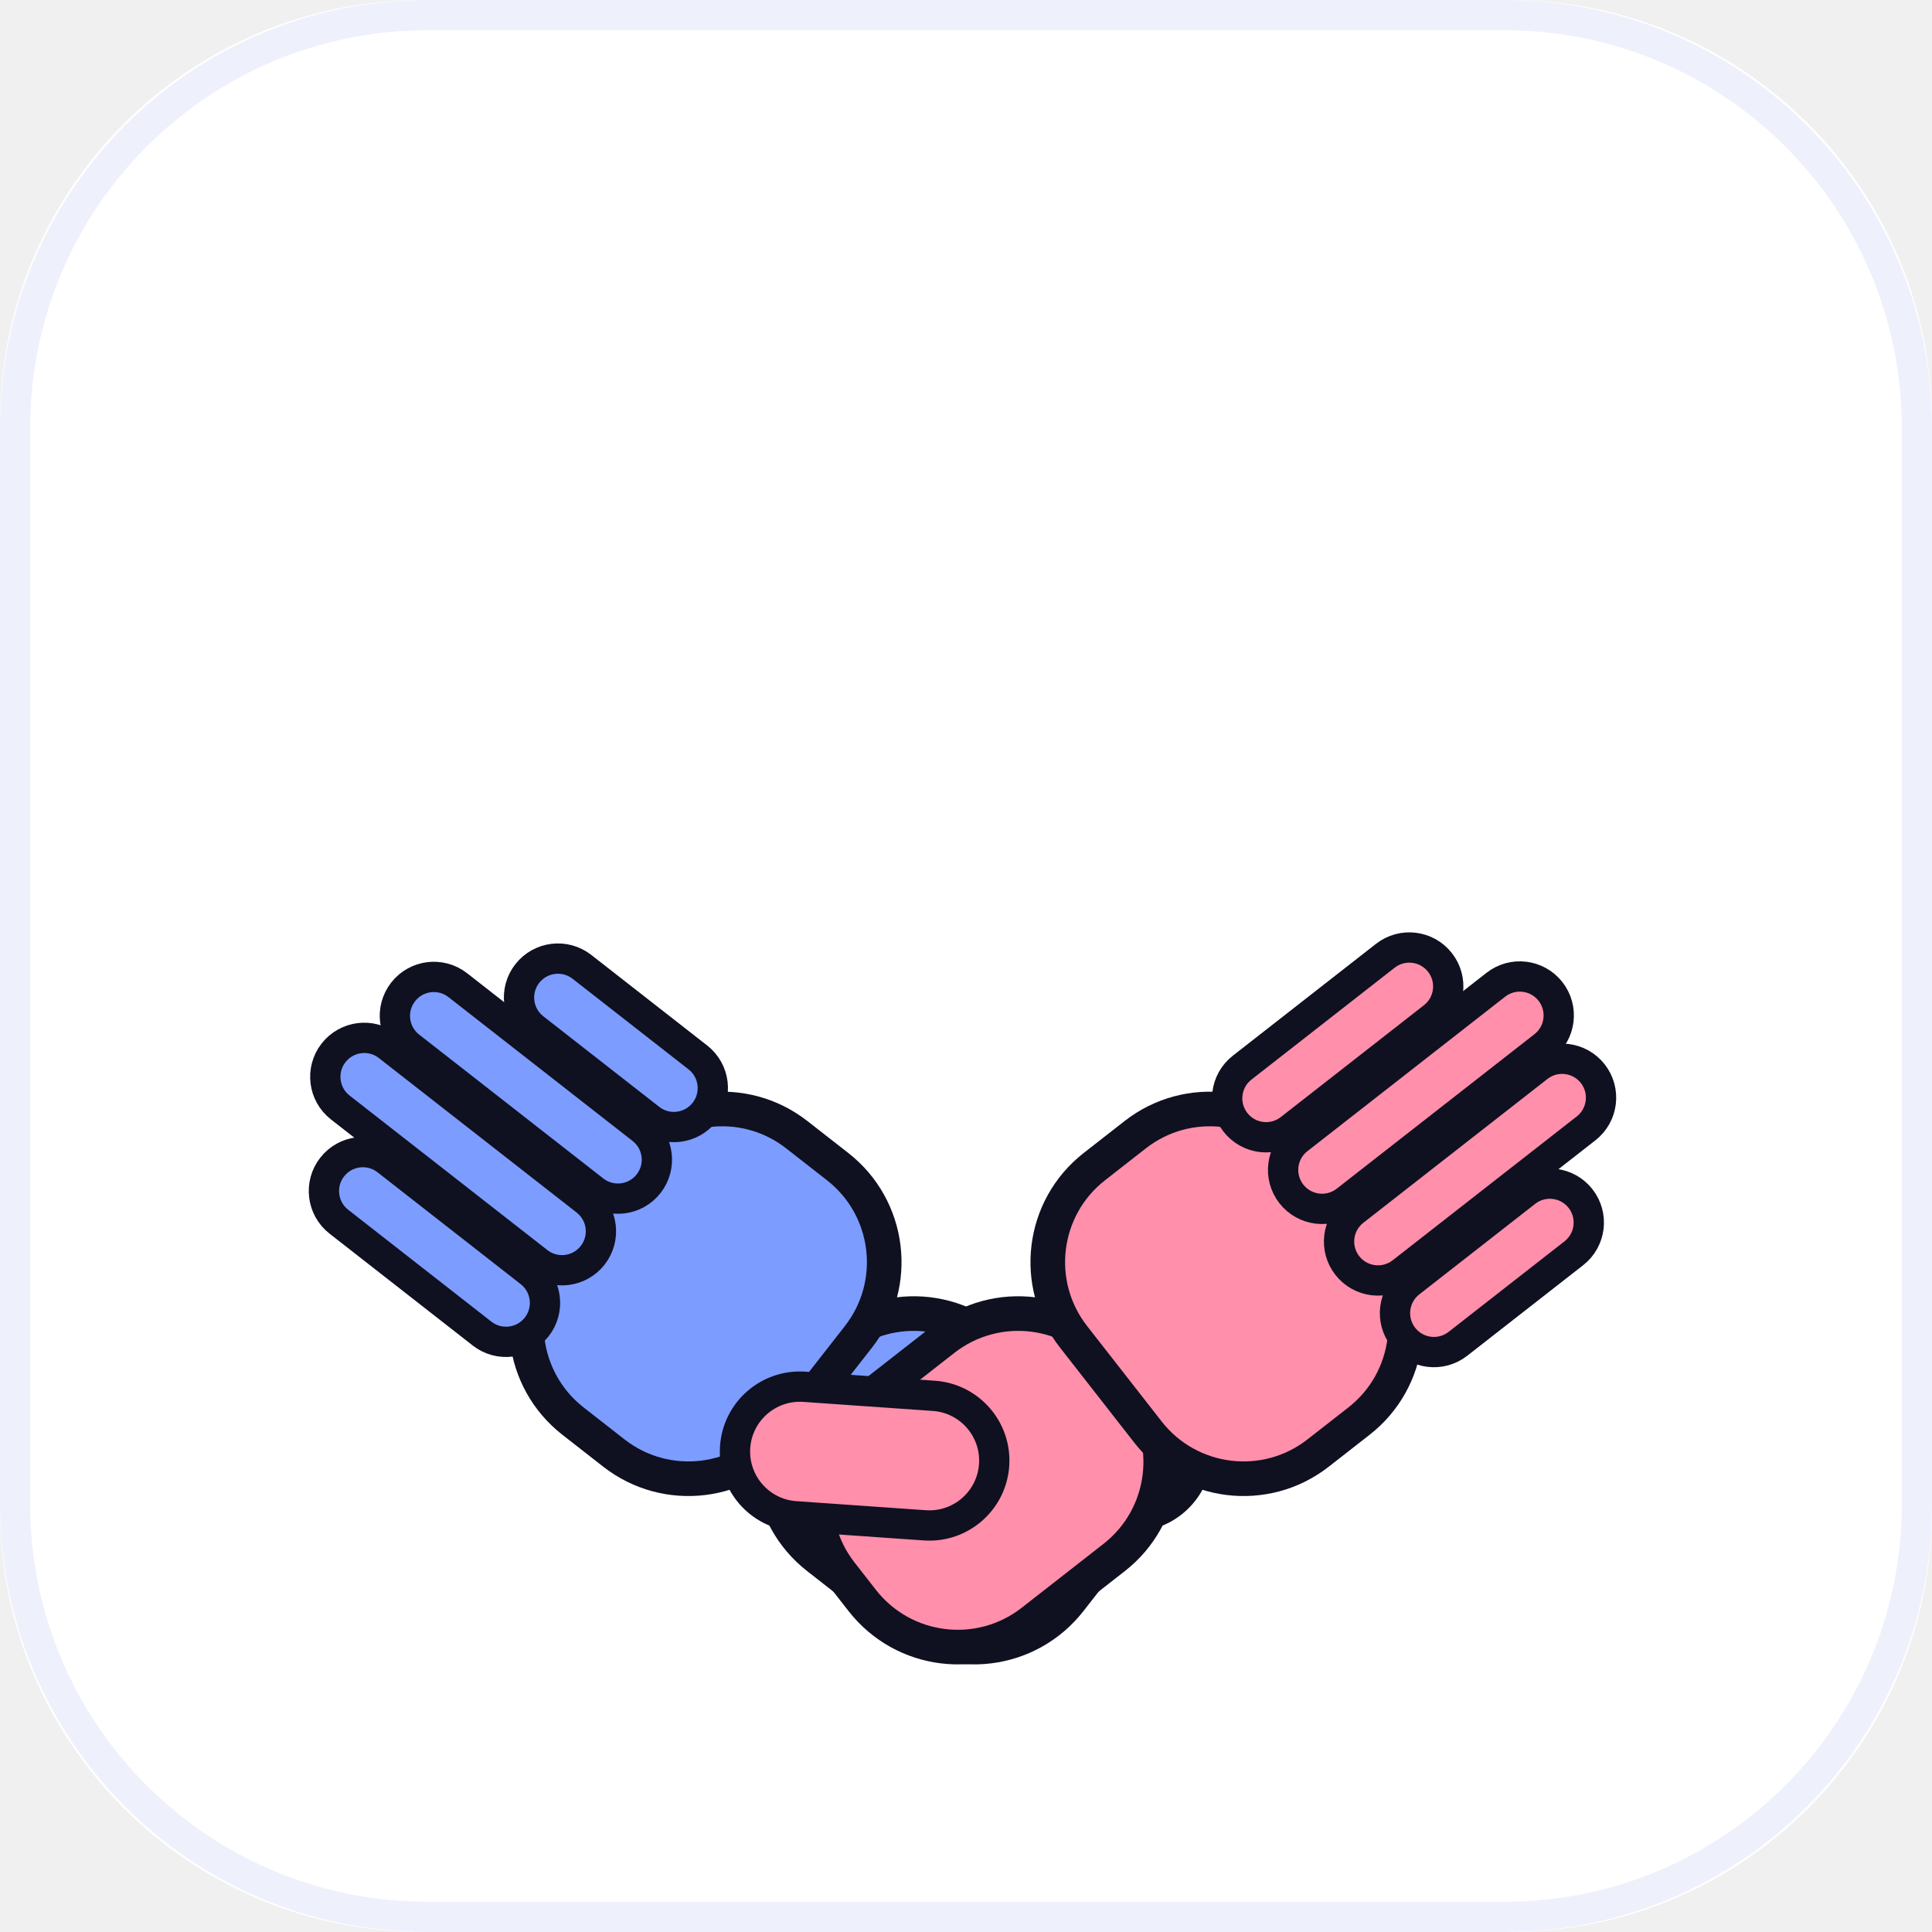
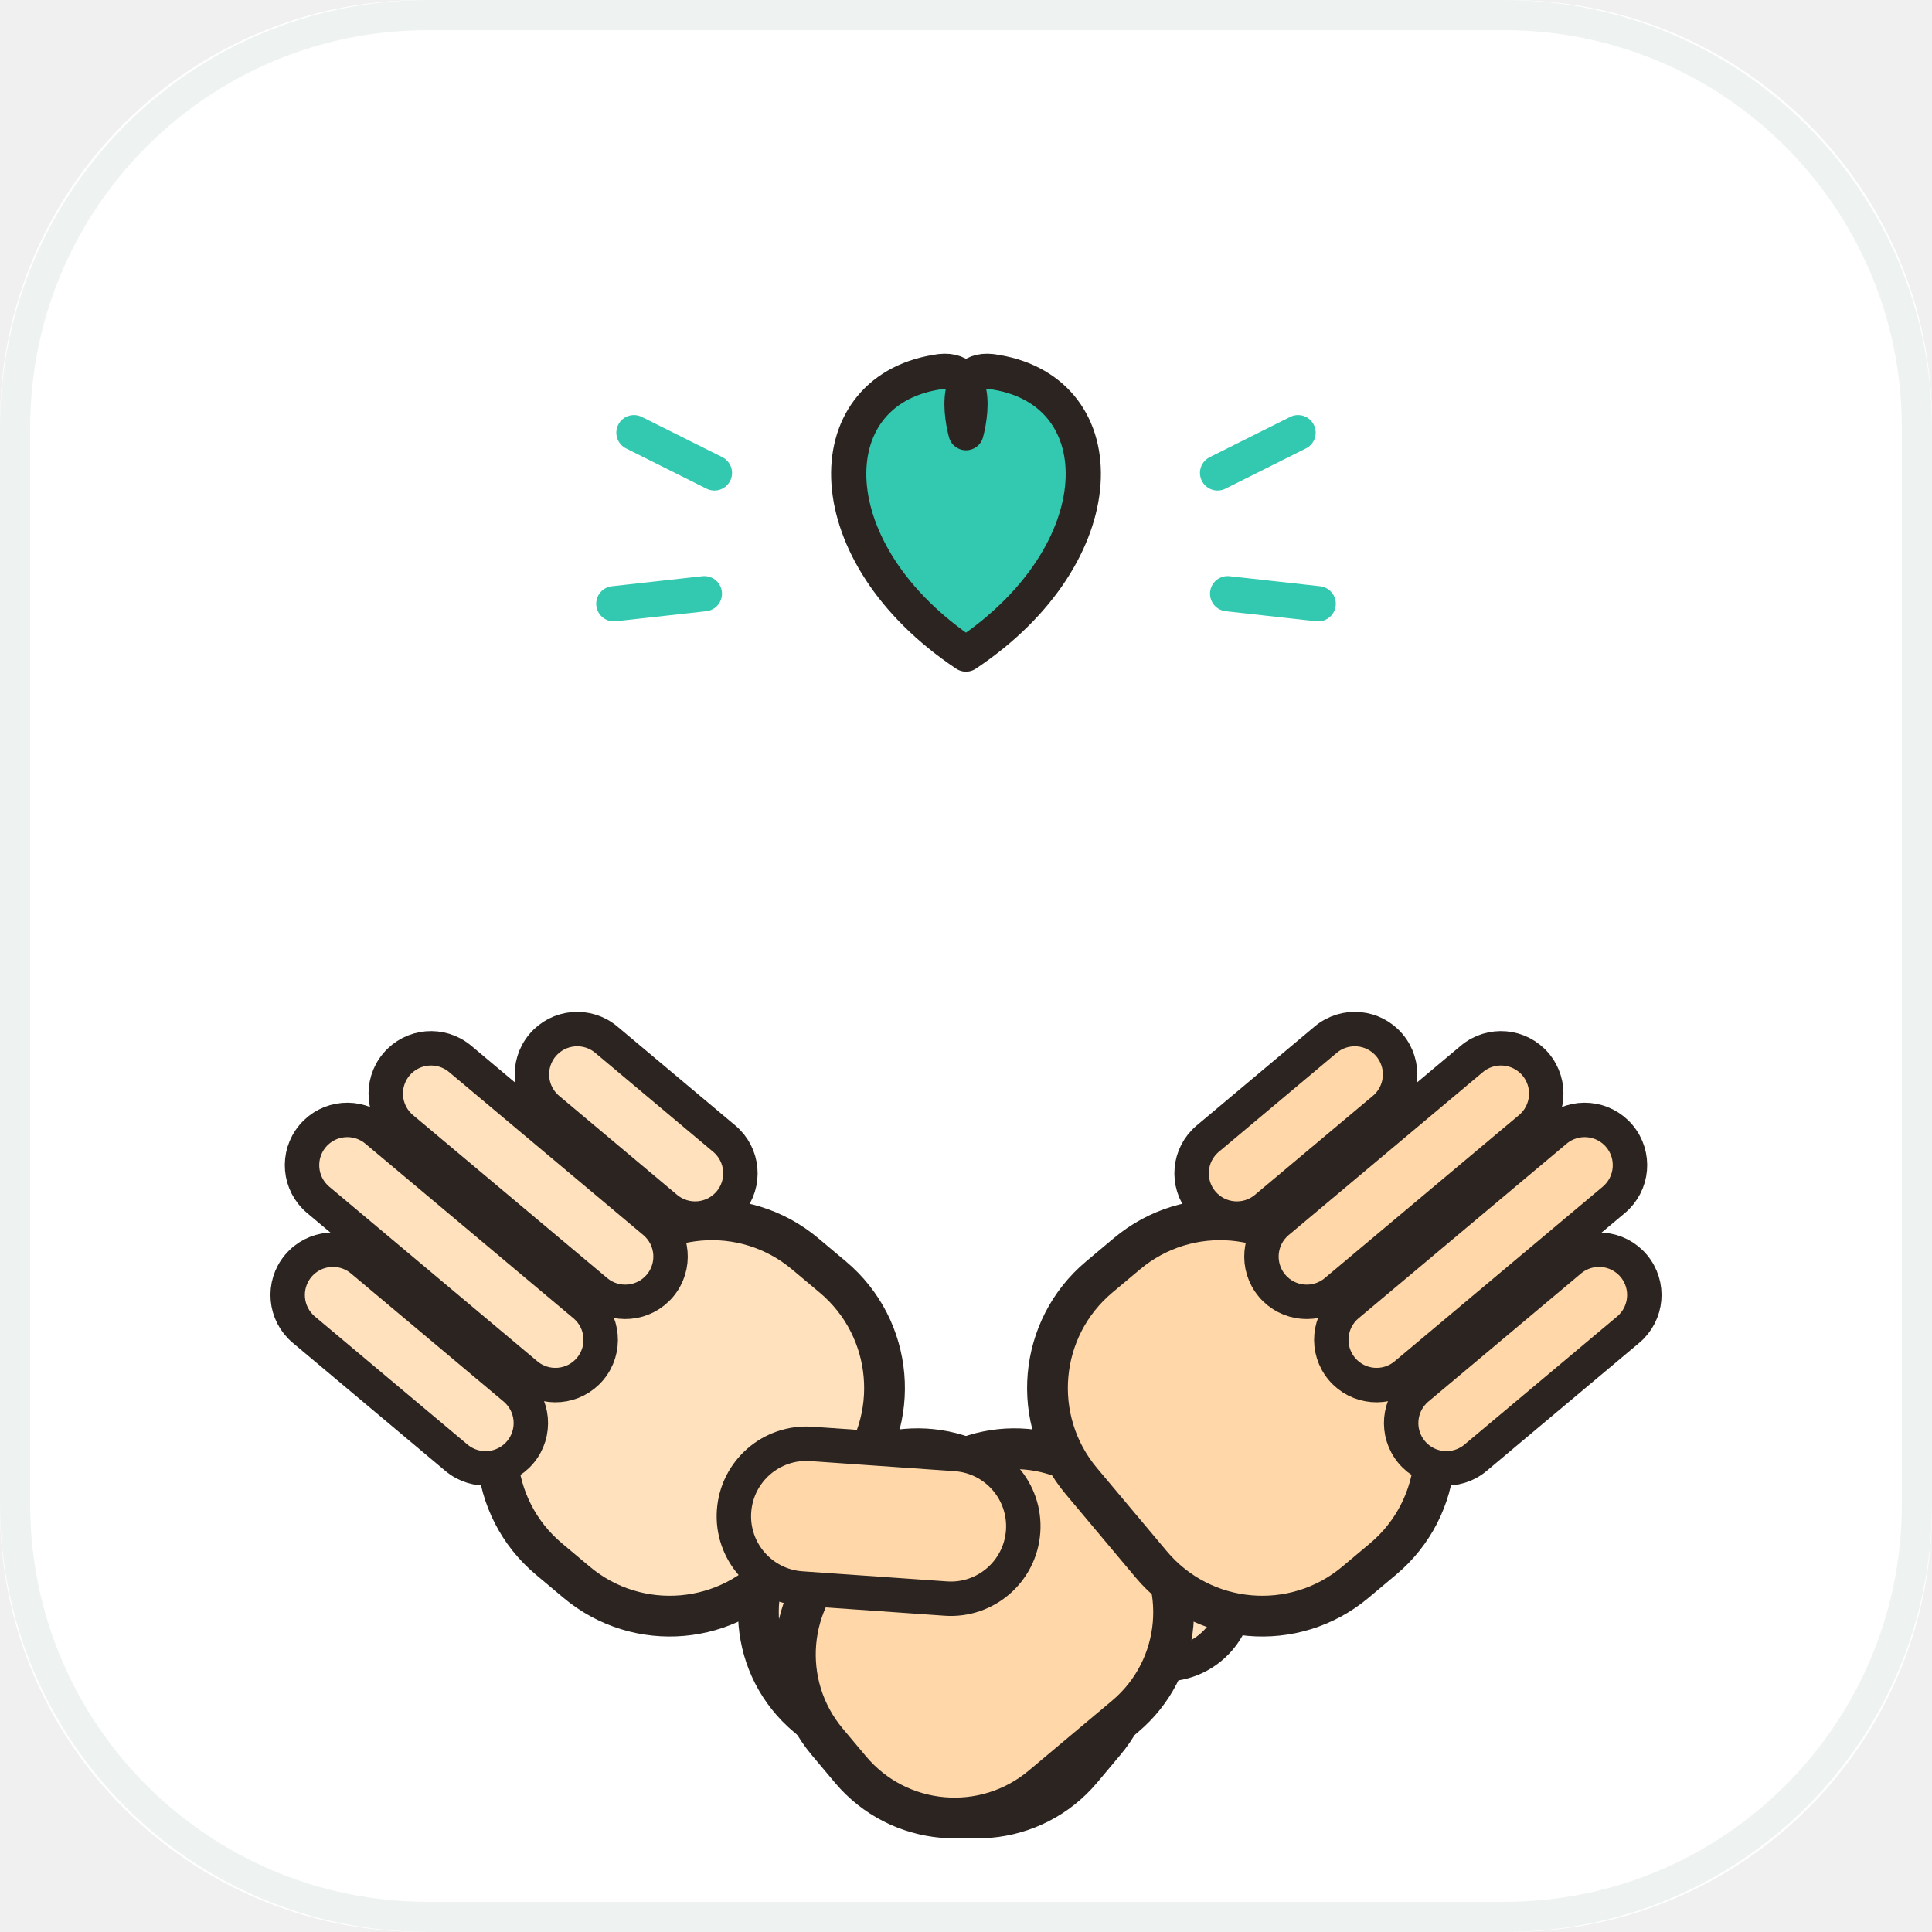
<svg xmlns="http://www.w3.org/2000/svg" viewBox="0 0 192 192">
  <rect width="192" height="192" rx="42" fill="#ffffff" />
-   <rect x="1.5" y="1.5" width="189" height="189" rx="41" fill="none" stroke="#eef0fb" stroke-width="3" />
-   <g transform="translate(96,84) scale(0.86) translate(-96,-96)">
-     <g transform="translate(84,162) rotate(-52)">
-       <rect x="-16" y="-8" width="32" height="40" rx="14" fill="#7c9cff" stroke="#0f1020" stroke-width="4" />
-       <rect x="-21" y="-40" width="42" height="34" rx="14" fill="#7c9cff" stroke="#0f1020" stroke-width="4" />
-       <rect x="-19.5" y="-66" width="9" height="30" rx="4.5" fill="#7c9cff" stroke="#0f1020" stroke-width="3.5" />
-       <rect x="-9" y="-74" width="9" height="38" rx="4.5" fill="#7c9cff" stroke="#0f1020" stroke-width="3.5" />
-       <rect x="1.5" y="-72" width="9" height="36" rx="4.5" fill="#7c9cff" stroke="#0f1020" stroke-width="3.5" />
-       <rect x="12" y="-62" width="9" height="26" rx="4.5" fill="#7c9cff" stroke="#0f1020" stroke-width="3.5" />
-       <rect x="0" y="6" width="30" height="15" rx="7.5" fill="#7c9cff" stroke="#0f1020" stroke-width="3.5" transform="rotate(48 4 13)" />
+   <rect x="1.5" y="1.5" width="189" height="189" rx="41" fill="none" stroke="#eef3f2" stroke-width="3" />
+   <g transform="translate(96,90) scale(0.9) translate(-96,-96)">
+     <g transform="translate(84,168) rotate(-50)">
+       <rect x="-17" y="-8" width="34" height="42" rx="15" fill="#ffe1bd" stroke="#2b2420" stroke-width="4.5" />
+       <rect x="-22" y="-42" width="44" height="36" rx="16" fill="#ffe1bd" stroke="#2b2420" stroke-width="4.5" />
+       <rect x="-20" y="-68" width="10" height="32" rx="5" fill="#ffe1bd" stroke="#2b2420" stroke-width="3.8" />
+       <rect x="-8" y="-76" width="10" height="40" rx="5" fill="#ffe1bd" stroke="#2b2420" stroke-width="3.8" />
+       <rect x="4" y="-74" width="10" height="38" rx="5" fill="#ffe1bd" stroke="#2b2420" stroke-width="3.8" />
+       <rect x="16" y="-63" width="10" height="27" rx="5" fill="#ffe1bd" stroke="#2b2420" stroke-width="3.8" />
+       <rect x="1" y="6" width="32" height="16" rx="8" fill="#ffe1bd" stroke="#2b2420" stroke-width="3.8" transform="rotate(46 5 14)" />
    </g>
-     <g transform="translate(108,162) rotate(52)">
-       <rect x="-16" y="-8" width="32" height="40" rx="14" fill="#ff8fab" stroke="#0f1020" stroke-width="4" />
-       <rect x="-21" y="-40" width="42" height="34" rx="14" fill="#ff8fab" stroke="#0f1020" stroke-width="4" />
-       <rect x="-19.5" y="-66" width="9" height="30" rx="4.5" fill="#ff8fab" stroke="#0f1020" stroke-width="3.5" />
-       <rect x="-9" y="-74" width="9" height="38" rx="4.5" fill="#ff8fab" stroke="#0f1020" stroke-width="3.5" />
-       <rect x="1.5" y="-72" width="9" height="36" rx="4.5" fill="#ff8fab" stroke="#0f1020" stroke-width="3.5" />
-       <rect x="12" y="-62" width="9" height="26" rx="4.5" fill="#ff8fab" stroke="#0f1020" stroke-width="3.5" />
-       <rect x="-30" y="6" width="30" height="15" rx="7.5" fill="#ff8fab" stroke="#0f1020" stroke-width="3.5" transform="rotate(-48 -4 13)" />
+     <g transform="translate(108,168) rotate(50)">
+       <rect x="-17" y="-8" width="34" height="42" rx="15" fill="#ffd7a8" stroke="#2b2420" stroke-width="4.5" />
+       <rect x="-22" y="-42" width="44" height="36" rx="16" fill="#ffd7a8" stroke="#2b2420" stroke-width="4.5" />
+       <rect x="10" y="-68" width="10" height="32" rx="5" fill="#ffd7a8" stroke="#2b2420" stroke-width="3.8" />
+       <rect x="-2" y="-76" width="10" height="40" rx="5" fill="#ffd7a8" stroke="#2b2420" stroke-width="3.8" />
+       <rect x="-14" y="-74" width="10" height="38" rx="5" fill="#ffd7a8" stroke="#2b2420" stroke-width="3.8" />
+       <rect x="-26" y="-63" width="10" height="27" rx="5" fill="#ffd7a8" stroke="#2b2420" stroke-width="3.8" />
+       <rect x="-33" y="6" width="32" height="16" rx="8" fill="#ffd7a8" stroke="#2b2420" stroke-width="3.8" transform="rotate(-46 -17 14)" />
    </g>
  </g>
+   <g transform="translate(96,52)">
+     <path d="M0 13 C-15 3 -15 -13 -3 -15 C2 -16 0 -9 0 -9 C0 -9 -2 -16 3 -15 C15 -13 15 3 0 13 Z" fill="#33c9b0" stroke="#2b2420" stroke-width="3.5" stroke-linejoin="round" />
+     <path d="M-25 -5 L-33 -9 M-26 7 L-35 8 M25 -5 L33 -9 M26 7 L35 8" stroke="#33c9b0" stroke-width="3.5" stroke-linecap="round" />
+   </g>
</svg>
